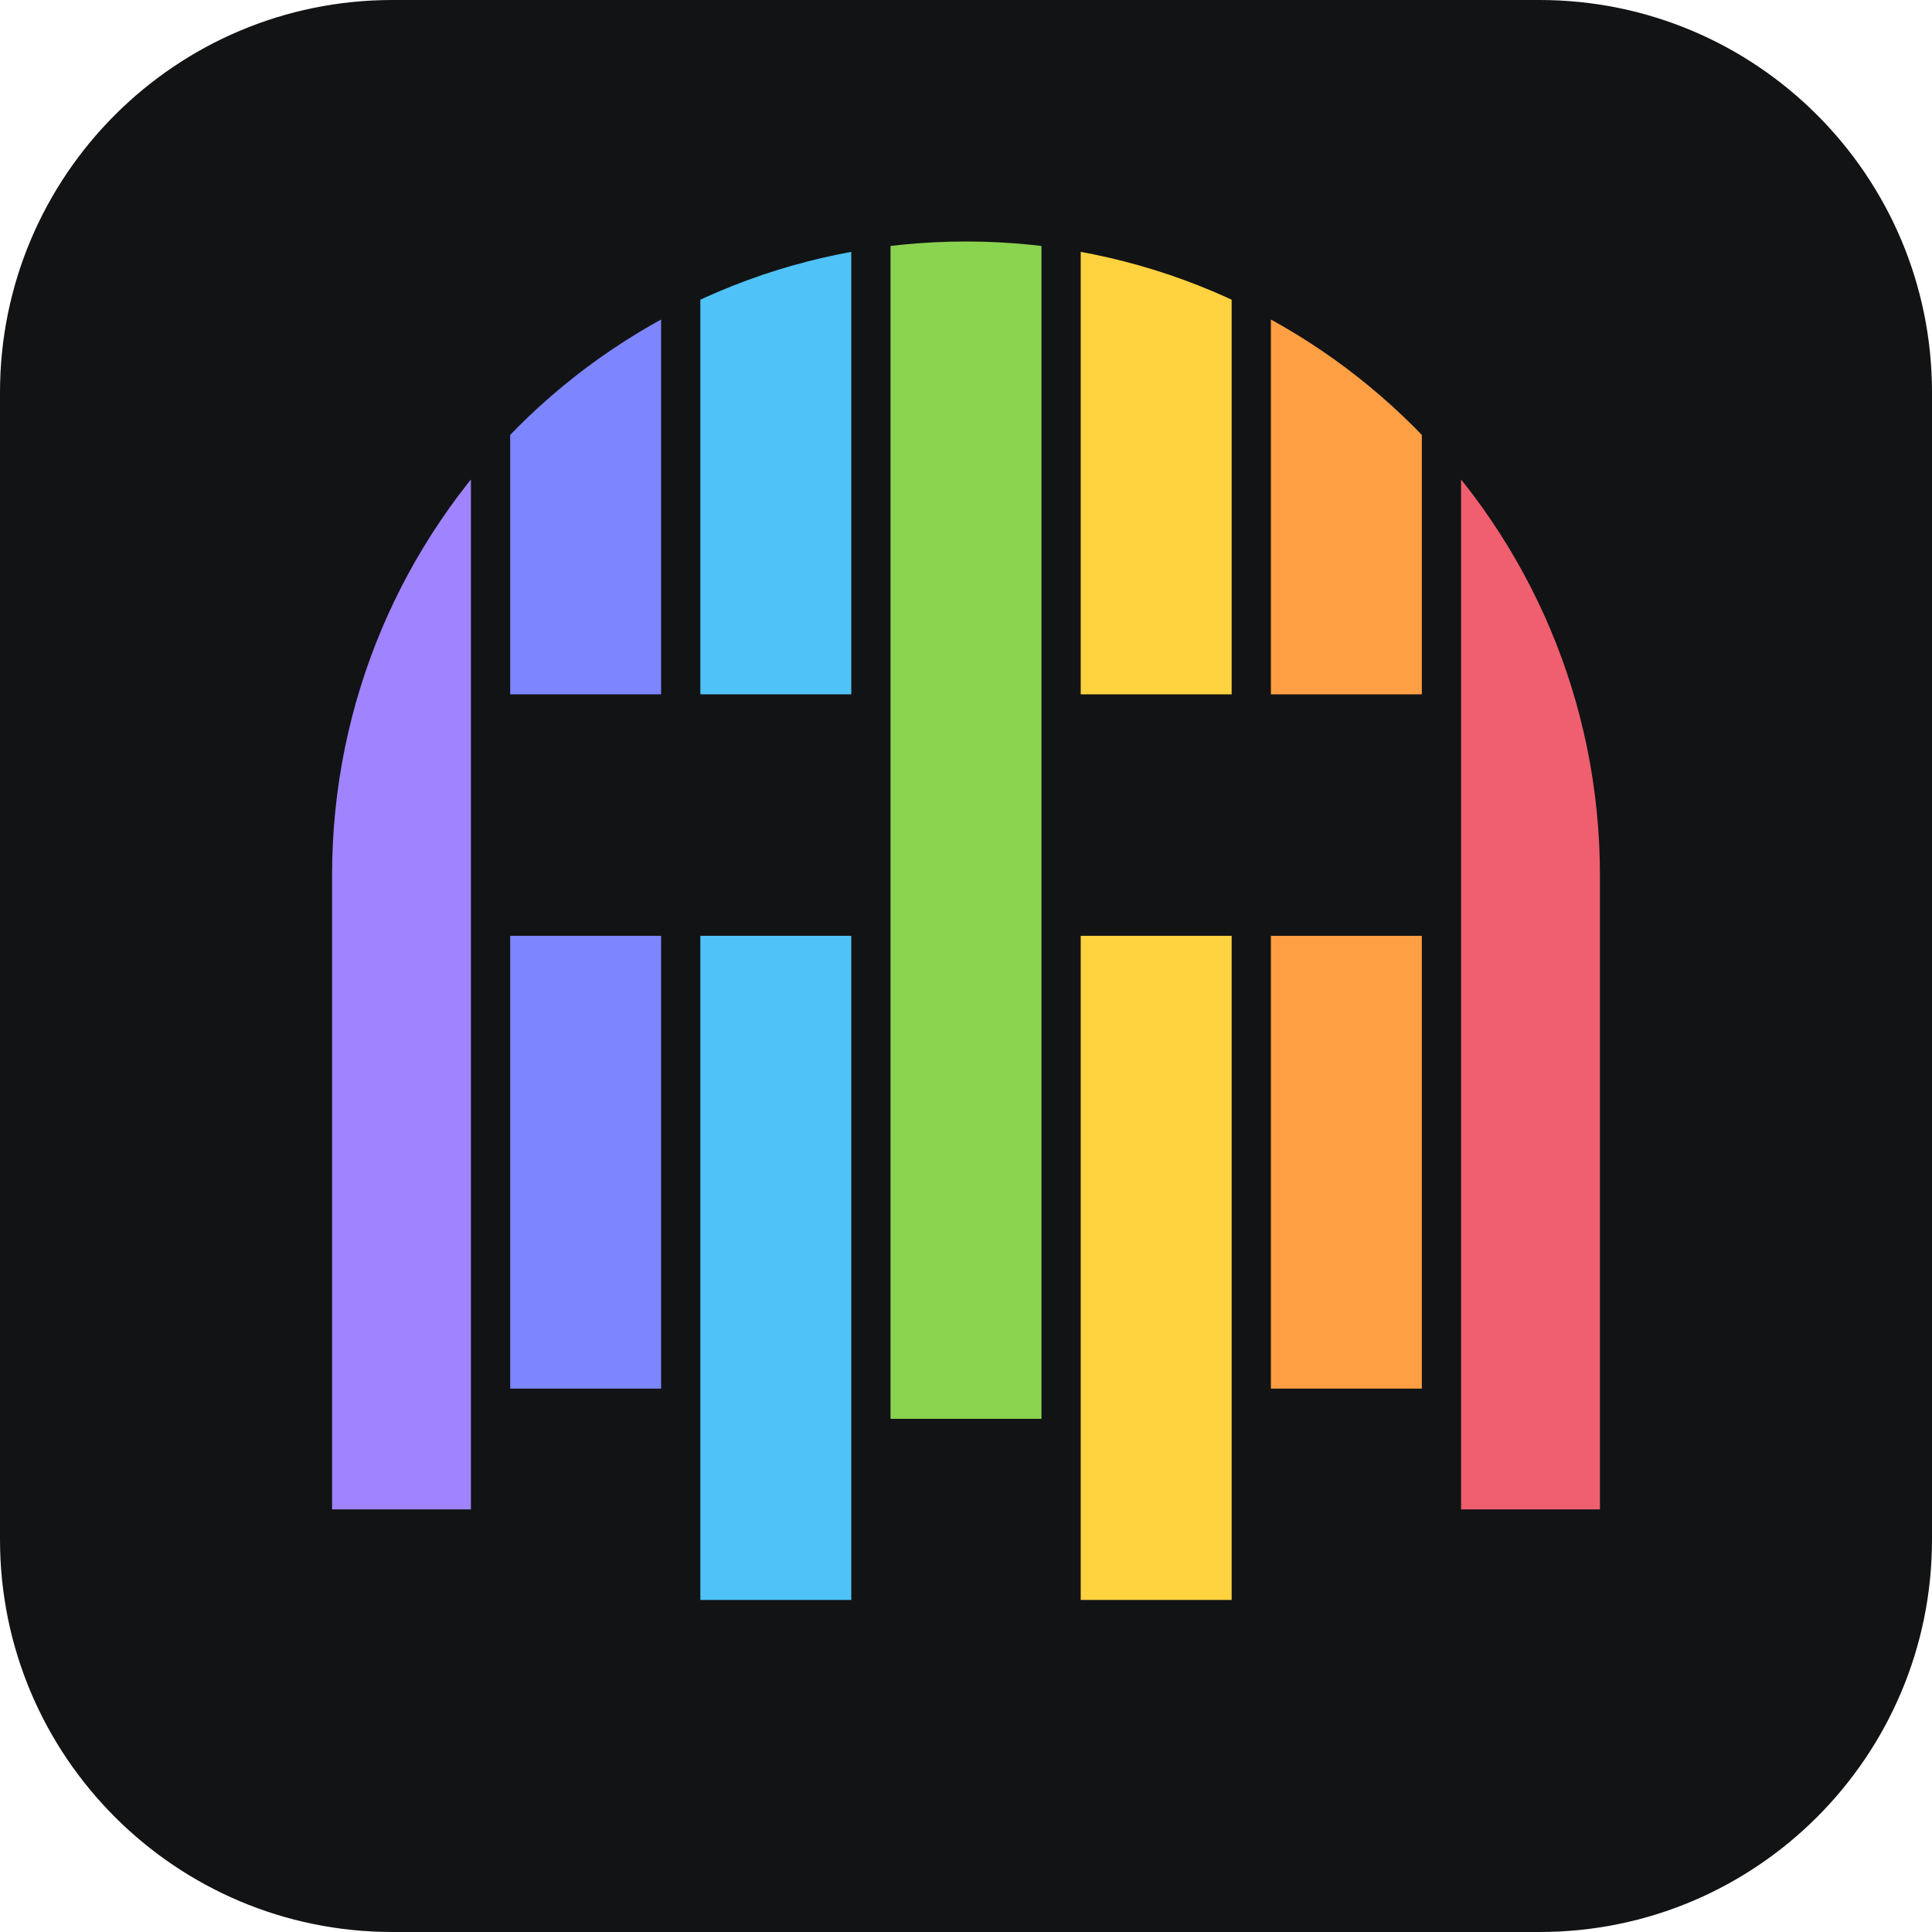
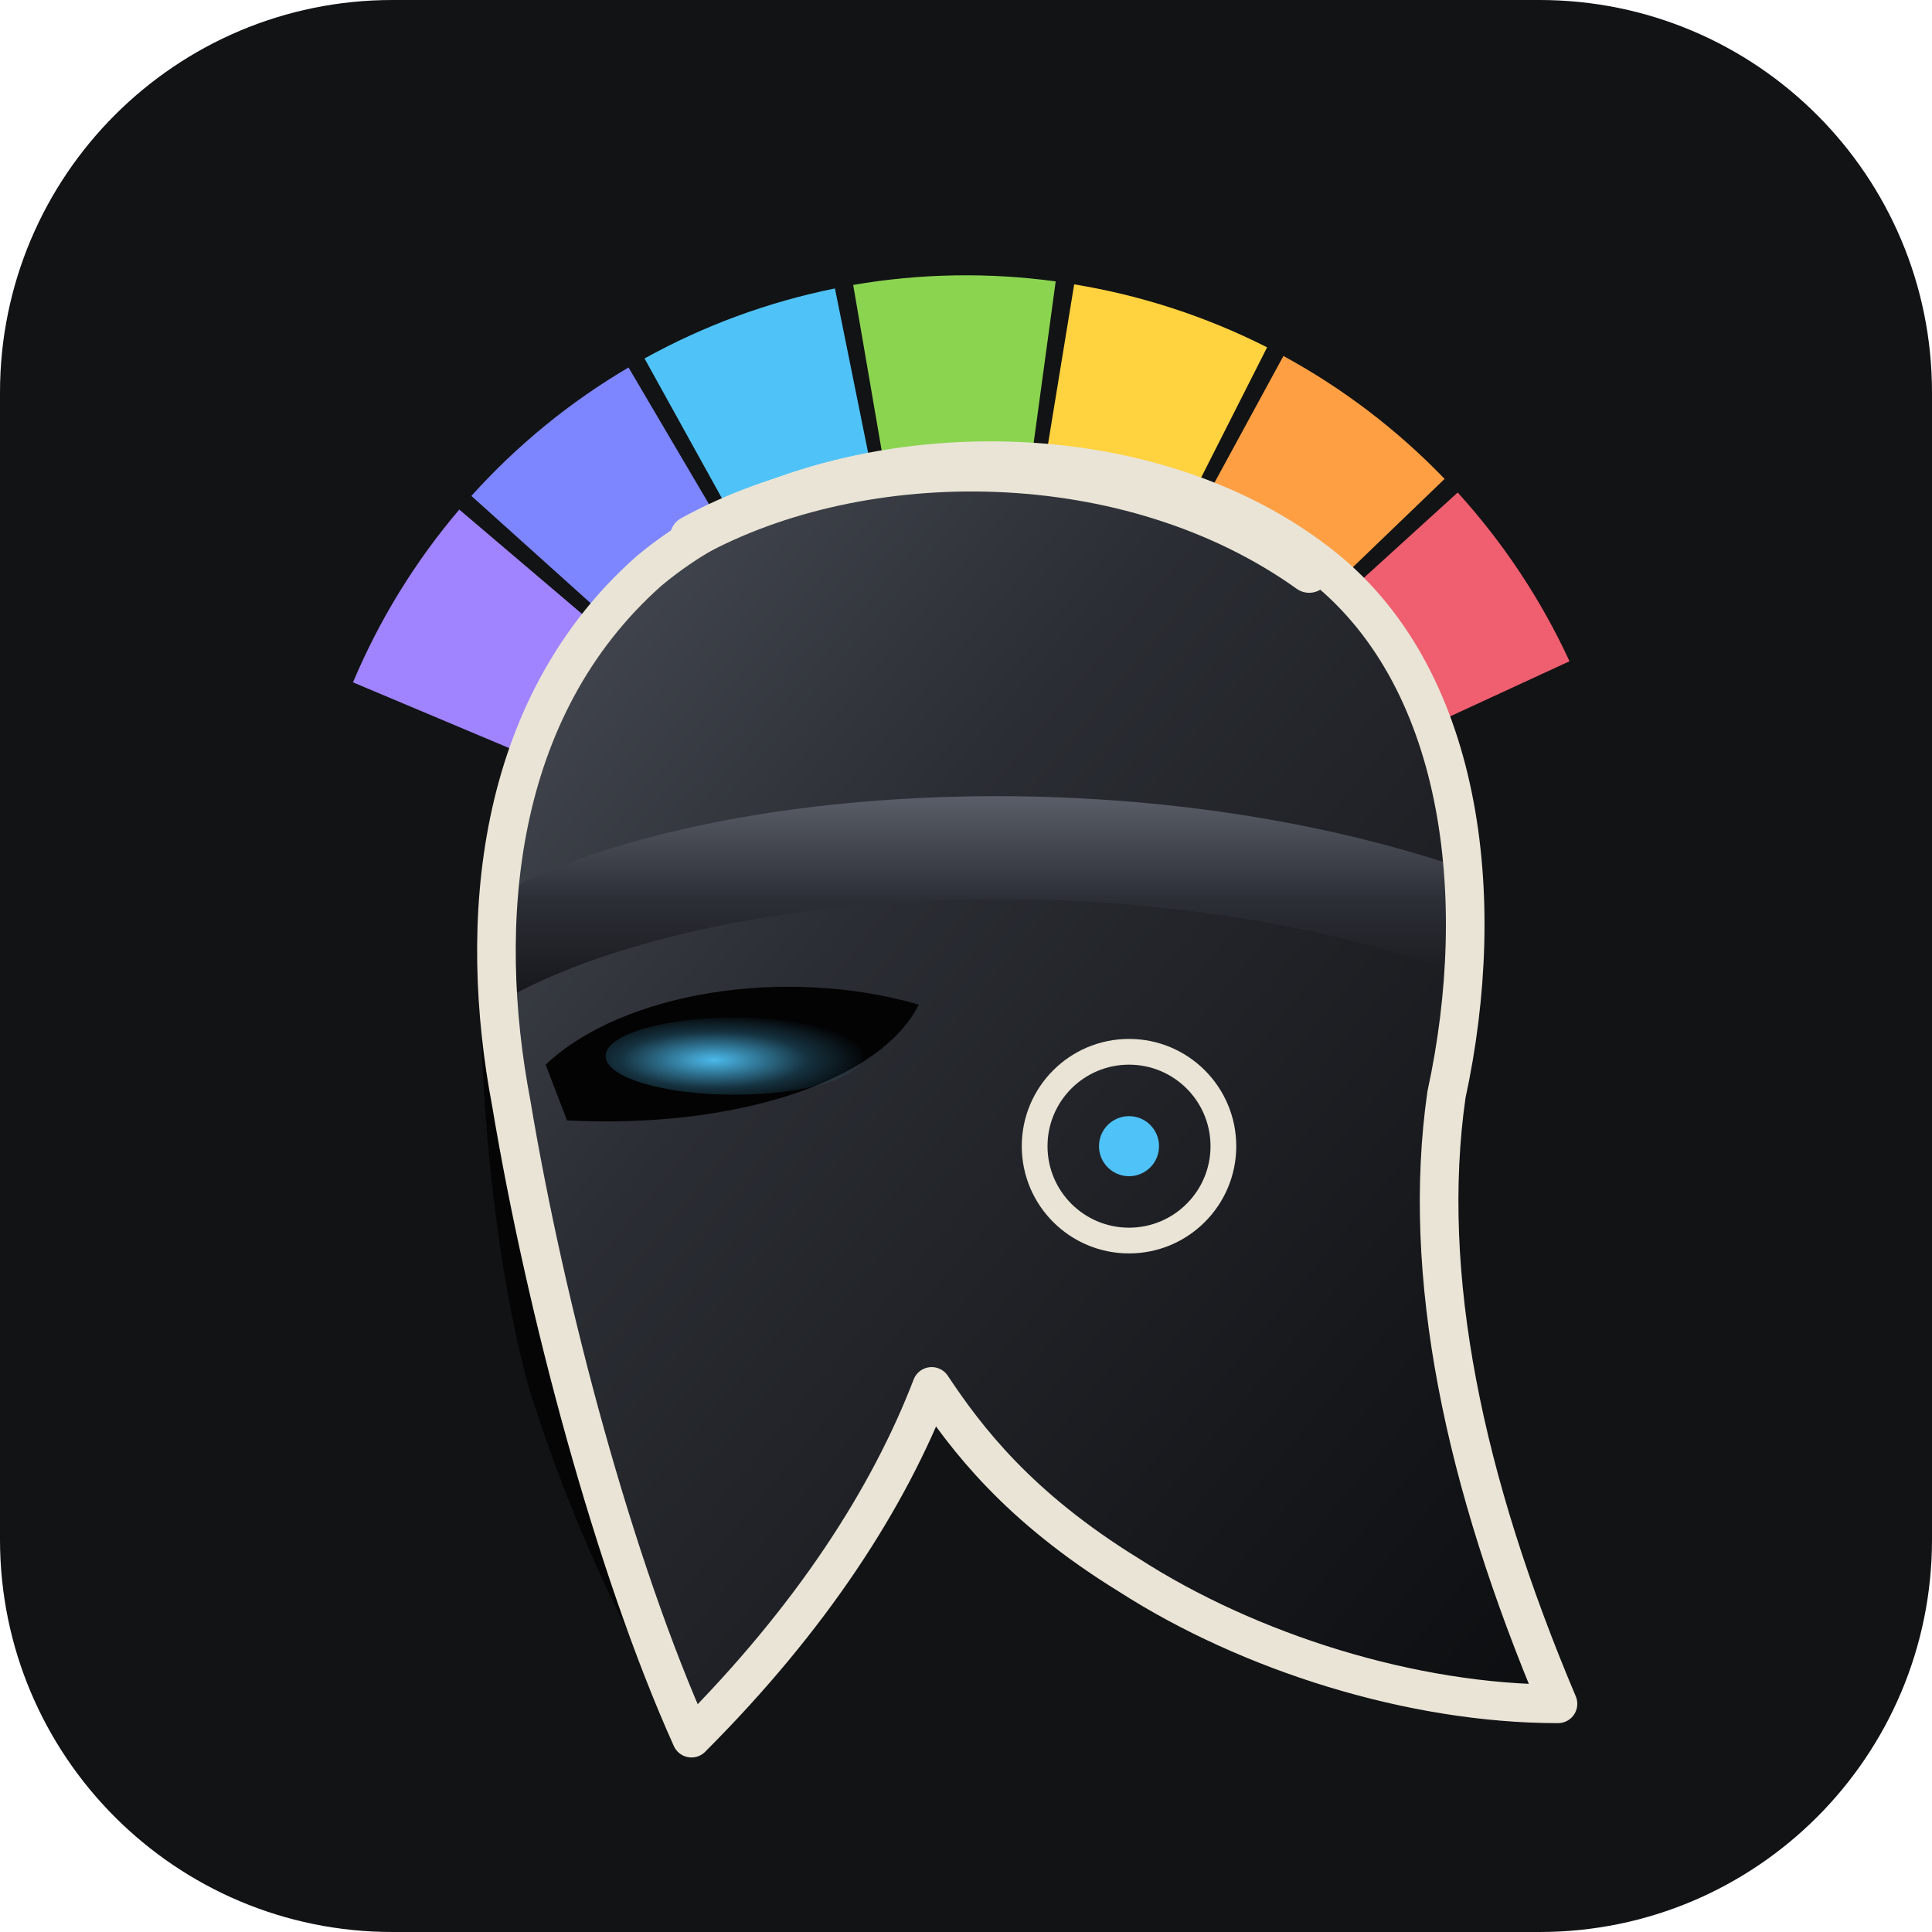
<svg xmlns="http://www.w3.org/2000/svg" viewBox="0 0 64 64">
-   <defs>
-     <clipPath id="h">
-       <circle cx="32" cy="29" r="21" />
-       <rect x="11" y="29" width="42" height="35" />
-     </clipPath>
-   </defs>
  <rect width="64" height="64" rx="13" fill="#121315" />
-   <g clip-path="url(#h)">
-     <rect x="10.6" y="8" width="5" height="42" fill="#A084FF" />
-     <rect x="16.9" y="8" width="5" height="15" fill="#7D86FF" />
-     <rect x="16.9" y="31" width="5" height="15" fill="#7D86FF" />
-     <rect x="23.2" y="8" width="5" height="15" fill="#4FC3F7" />
-     <rect x="23.2" y="31" width="5" height="22" fill="#4FC3F7" />
-     <rect x="29.5" y="8" width="5" height="39" fill="#8BD450" />
-     <rect x="35.8" y="8" width="5" height="15" fill="#FFD23F" />
-     <rect x="35.8" y="31" width="5" height="22" fill="#FFD23F" />
-     <rect x="42.1" y="8" width="5" height="15" fill="#FF9F43" />
-     <rect x="42.1" y="31" width="5" height="15" fill="#FF9F43" />
-     <rect x="48.4" y="8" width="5" height="42" fill="#EF5F6F" />
-   </g>
+   <svg x="5" y="3" width="54" height="58" viewBox="24 20 380 400">
+     <g fill="none">
+       <path d="M92.3 162.8 A132 132 0 0 1 113.4 128.5" stroke="#a084ff" stroke-width="46" />
+       <path d="M115.8 125.8 A132 132 0 0 1 147.0 100.3" stroke="#7d86ff" stroke-width="46" />
+       <path d="M150.2 98.5 A132 132 0 0 1 188.0 84.6" stroke="#4fc3f7" stroke-width="46" />
+       <path d="M191.6 83.9 A132 132 0 0 1 231.8 83.2" stroke="#8bd450" stroke-width="46" />
+       <path d="M235.5 83.8 A132 132 0 0 1 273.8 96.3" stroke="#ffd23f" stroke-width="46" />
+       <path d="M277.0 98.0 A132 132 0 0 1 309.0 122.4" stroke="#ff9f43" stroke-width="46" />
+       <path d="M311.6 125.1 A132 132 0 0 1 333.8 158.6" stroke="#ef5f6f" stroke-width="46" />
+     </g>
+     <defs>
+       <linearGradient id="fv-steel" x1="0" y1="0" x2="1" y2="1">
+         <stop offset="0" stop-color="#4a4e57" />
+         <stop offset=".35" stop-color="#2a2d33" />
+         <stop offset=".75" stop-color="#17181c" />
+         <stop offset="1" stop-color="#0c0d0f" />
+       </linearGradient>
+       <linearGradient id="fv-band" x1="0" y1="0" x2="0" y2="1">
+         <stop offset="0" stop-color="#5a5e68" />
+         <stop offset=".5" stop-color="#2c2f36" />
+         <stop offset="1" stop-color="#15161a" />
+       </linearGradient>
+       <radialGradient id="fv-spec" cx=".32" cy=".2" r=".42">
+         <stop offset="0" stop-color="#fff" stop-opacity=".55" />
+         <stop offset=".35" stop-color="#fff" stop-opacity=".12" />
+         <stop offset="1" stop-color="#fff" stop-opacity="0" />
+       </radialGradient>
+       <radialGradient id="fv-shade" cx=".78" cy=".78" r=".6">
+         <stop offset="0" stop-color="#000" stop-opacity=".55" />
+         <stop offset="1" stop-color="#000" stop-opacity="0" />
+       </radialGradient>
+       <radialGradient id="fv-core" cx=".5" cy=".5" r=".5">
+         <stop offset="0" stop-color="#e8fbff" />
+         <stop offset=".3" stop-color="#4fc3f7" />
+         <stop offset="1" stop-color="#4fc3f7" stop-opacity="0" />
+       </radialGradient>
+       <radialGradient id="fv-eyeglow" cx=".42" cy=".55" r=".6">
+         <stop offset="0" stop-color="#4fc3f7" stop-opacity=".95" />
+         <stop offset=".6" stop-color="#4fc3f7" stop-opacity=".25" />
+         <stop offset="1" stop-color="#4fc3f7" stop-opacity="0" />
+       </radialGradient>
+       <pattern id="fv-hatch" width="3.6" height="3.6" patternUnits="userSpaceOnUse" patternTransform="rotate(-38)">
+         <line x1="0" y1="0" x2="0" y2="3.6" stroke="#000" stroke-width=".9" />
+       </pattern>
+       <filter id="fv-glow" x="-50%" y="-50%" width="200%" height="200%">
+         <feGaussianBlur stdDeviation="2.2" result="b" />
+         <feMerge>
+           <feMergeNode in="b" />
+           <feMergeNode in="SourceGraphic" />
+         </feMerge>
+       </filter>
+       <clipPath id="fv-shell">
+         <path d="M150 400 C132 360 116 300 108 252 C100 210 104 160 140 128 C178 96 252 92 296 126 C330 152 336 204 326 250 C320 292 330 340 352 392 C318 392 280 380 252 362 C226 346 214 330 206 318 C196 344 178 372 150 400 Z" />
+       </clipPath>
+     </defs>
+     <path d="M150 400 C132 360 116 300 108 252 C100 210 104 160 140 128 C178 96 252 92 296 126 C330 152 336 204 326 250 C320 292 330 340 352 392 C318 392 280 380 252 362 C226 346 214 330 206 318 C196 344 178 372 150 400 Z" fill="url(#fv-steel)" />
+     <path d="M104 204 C150 178 252 170 332 198 L330 222 C252 194 152 202 106 228 Z" fill="url(#fv-band)" />
+     <path d="M101 236 L108 234 C110 268 116 300 128 338 C134 360 142 384 150 400 C136 380 122 350 112 318 C106 296 102 266 101 236 Z" fill="#050506" />
+     <path d="M116 243 C134 226 172 220 203 229 C194 247 160 258 121 256 Z" fill="#030304" />
+     <ellipse cx="160" cy="241" rx="30" ry="9" fill="url(#fv-eyeglow)" />
+     <circle cx="252" cy="262" r="22" fill="none" stroke="#e9e4d6" stroke-width="6" />
+     <circle cx="252" cy="262" r="7" fill="#4fc3f7" />
+     <path d="M150 400 C132 360 116 300 108 252 C100 210 104 160 140 128 C178 96 252 92 296 126 C330 152 336 204 326 250 C320 292 330 340 352 392 C318 392 280 380 252 362 C226 346 214 330 206 318 C196 344 178 372 150 400 Z" fill="none" stroke="#e9e4d6" stroke-width="9" stroke-linejoin="round" />
+     <path d="M150 120 C190 98 252 98 294 128" fill="none" stroke="#e9e4d6" stroke-width="10" stroke-linecap="round" />
+   </svg>
</svg>
